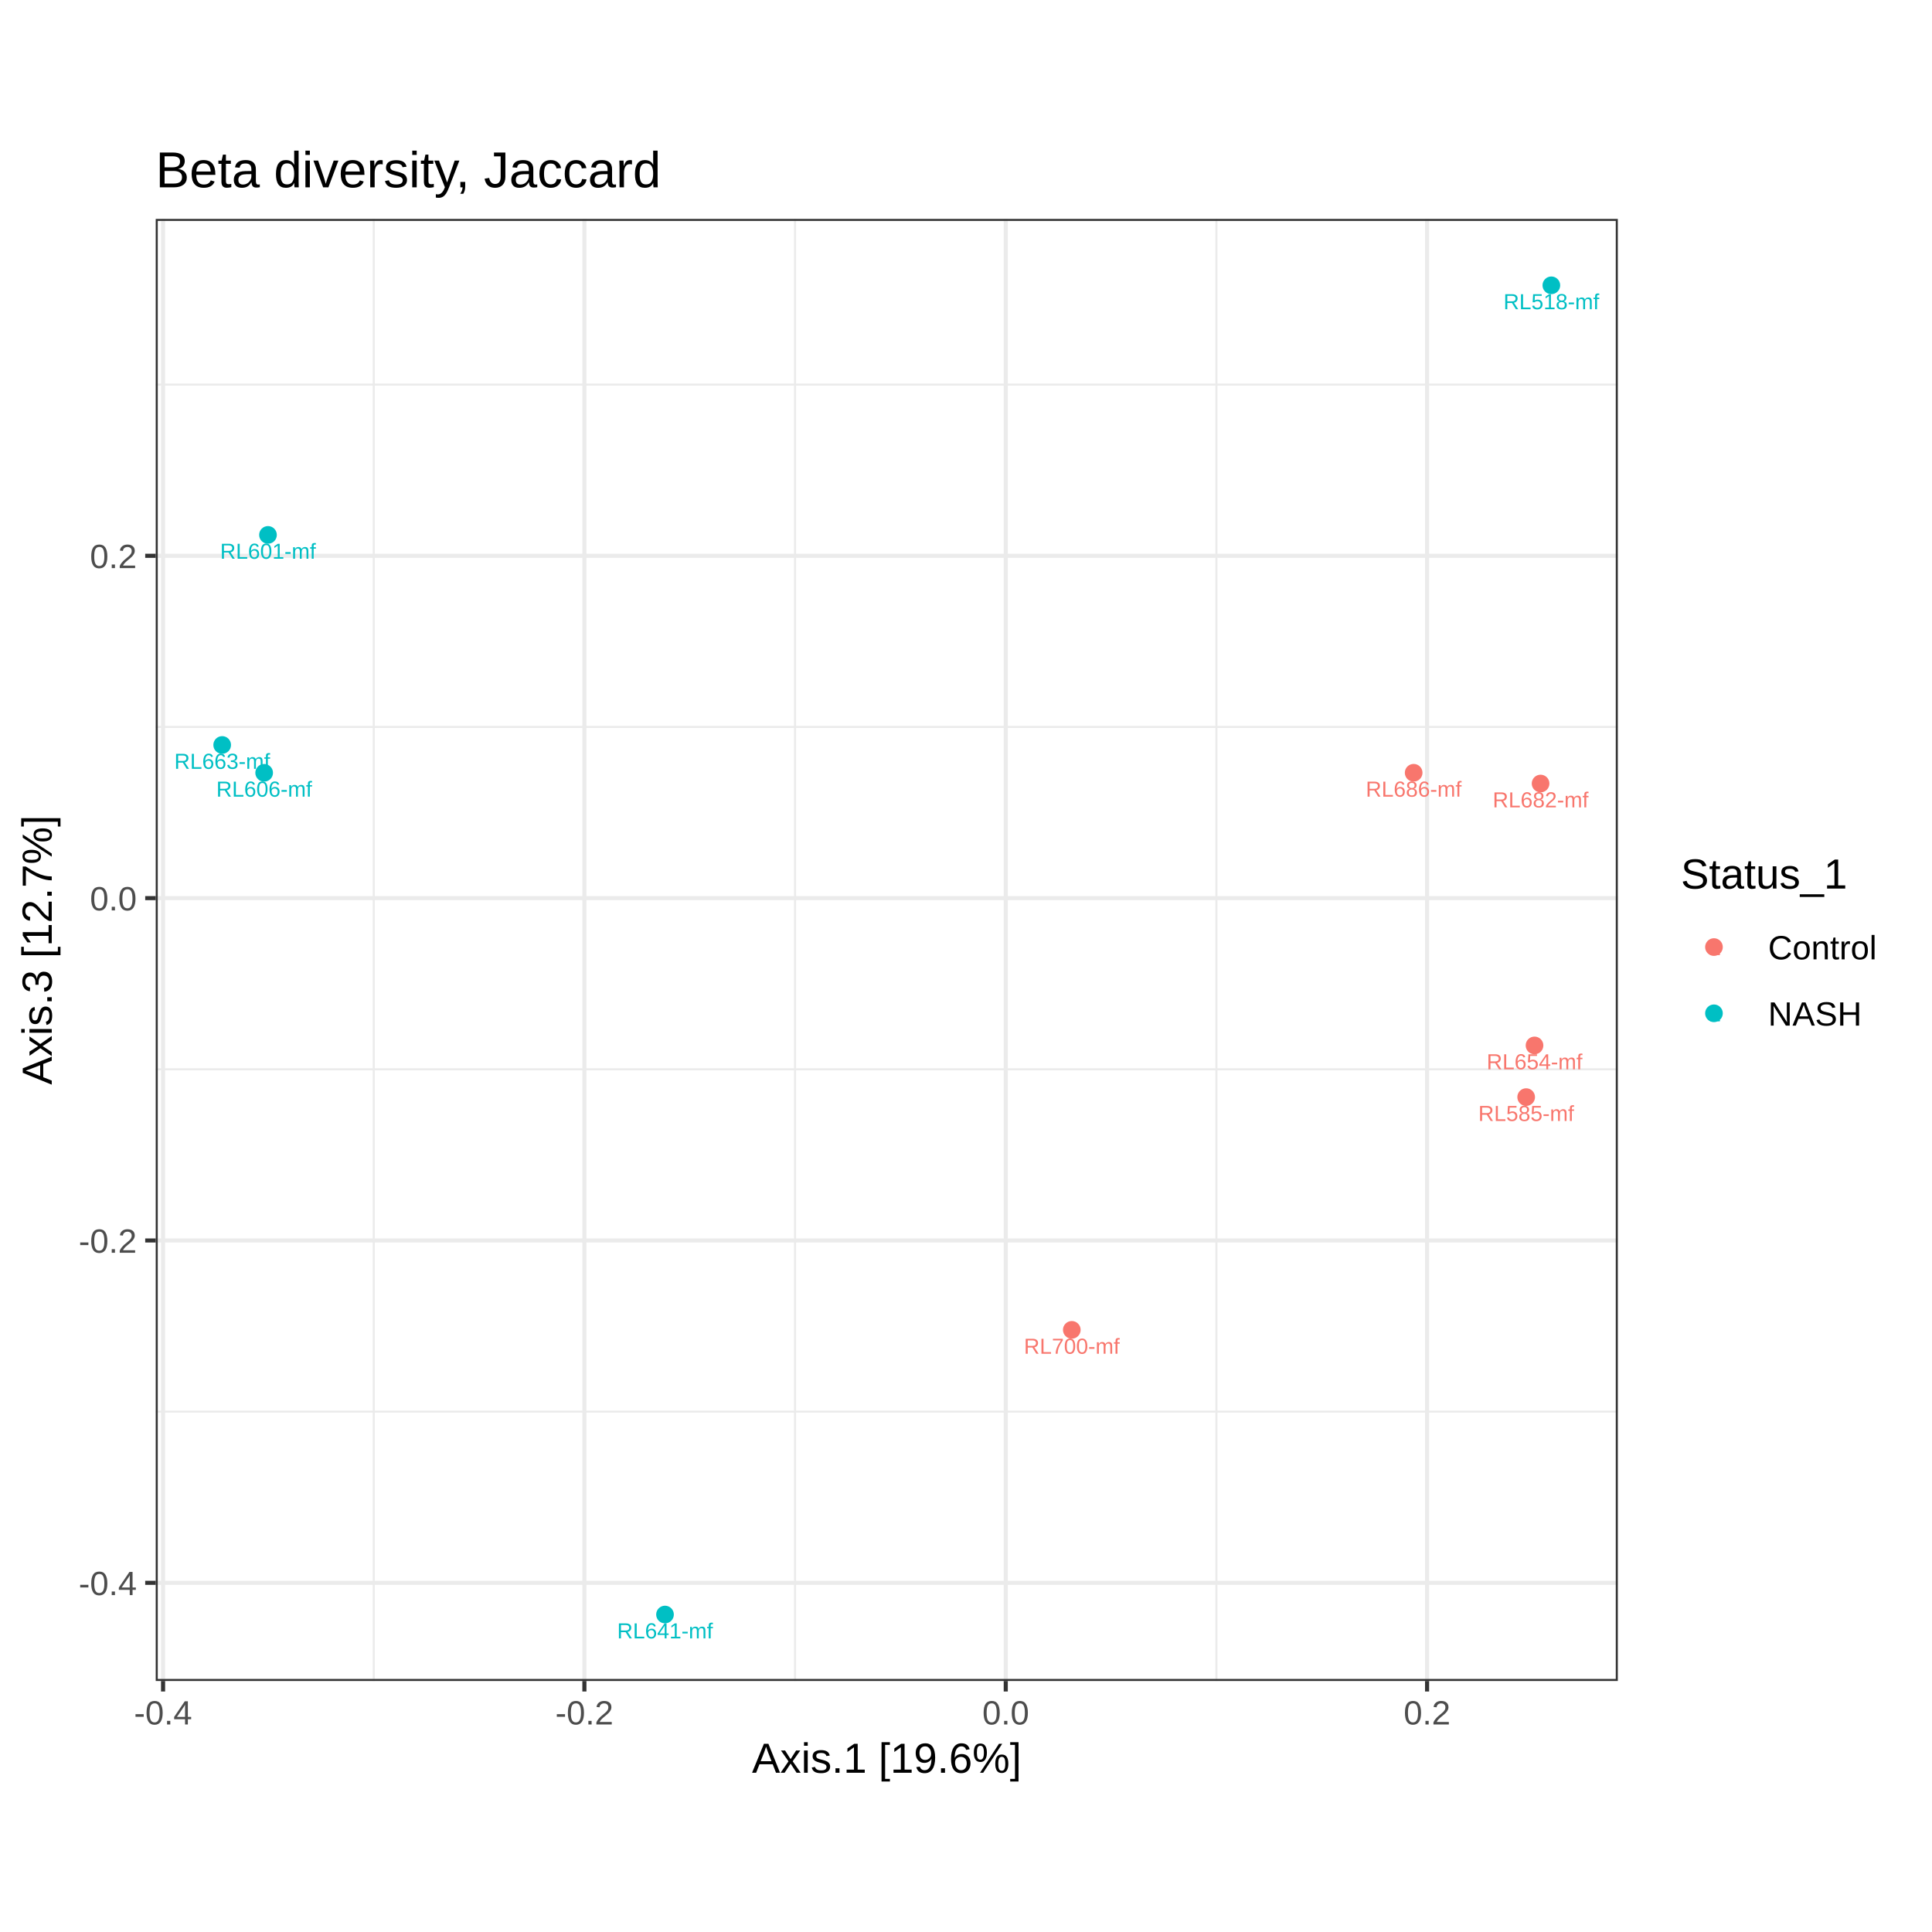
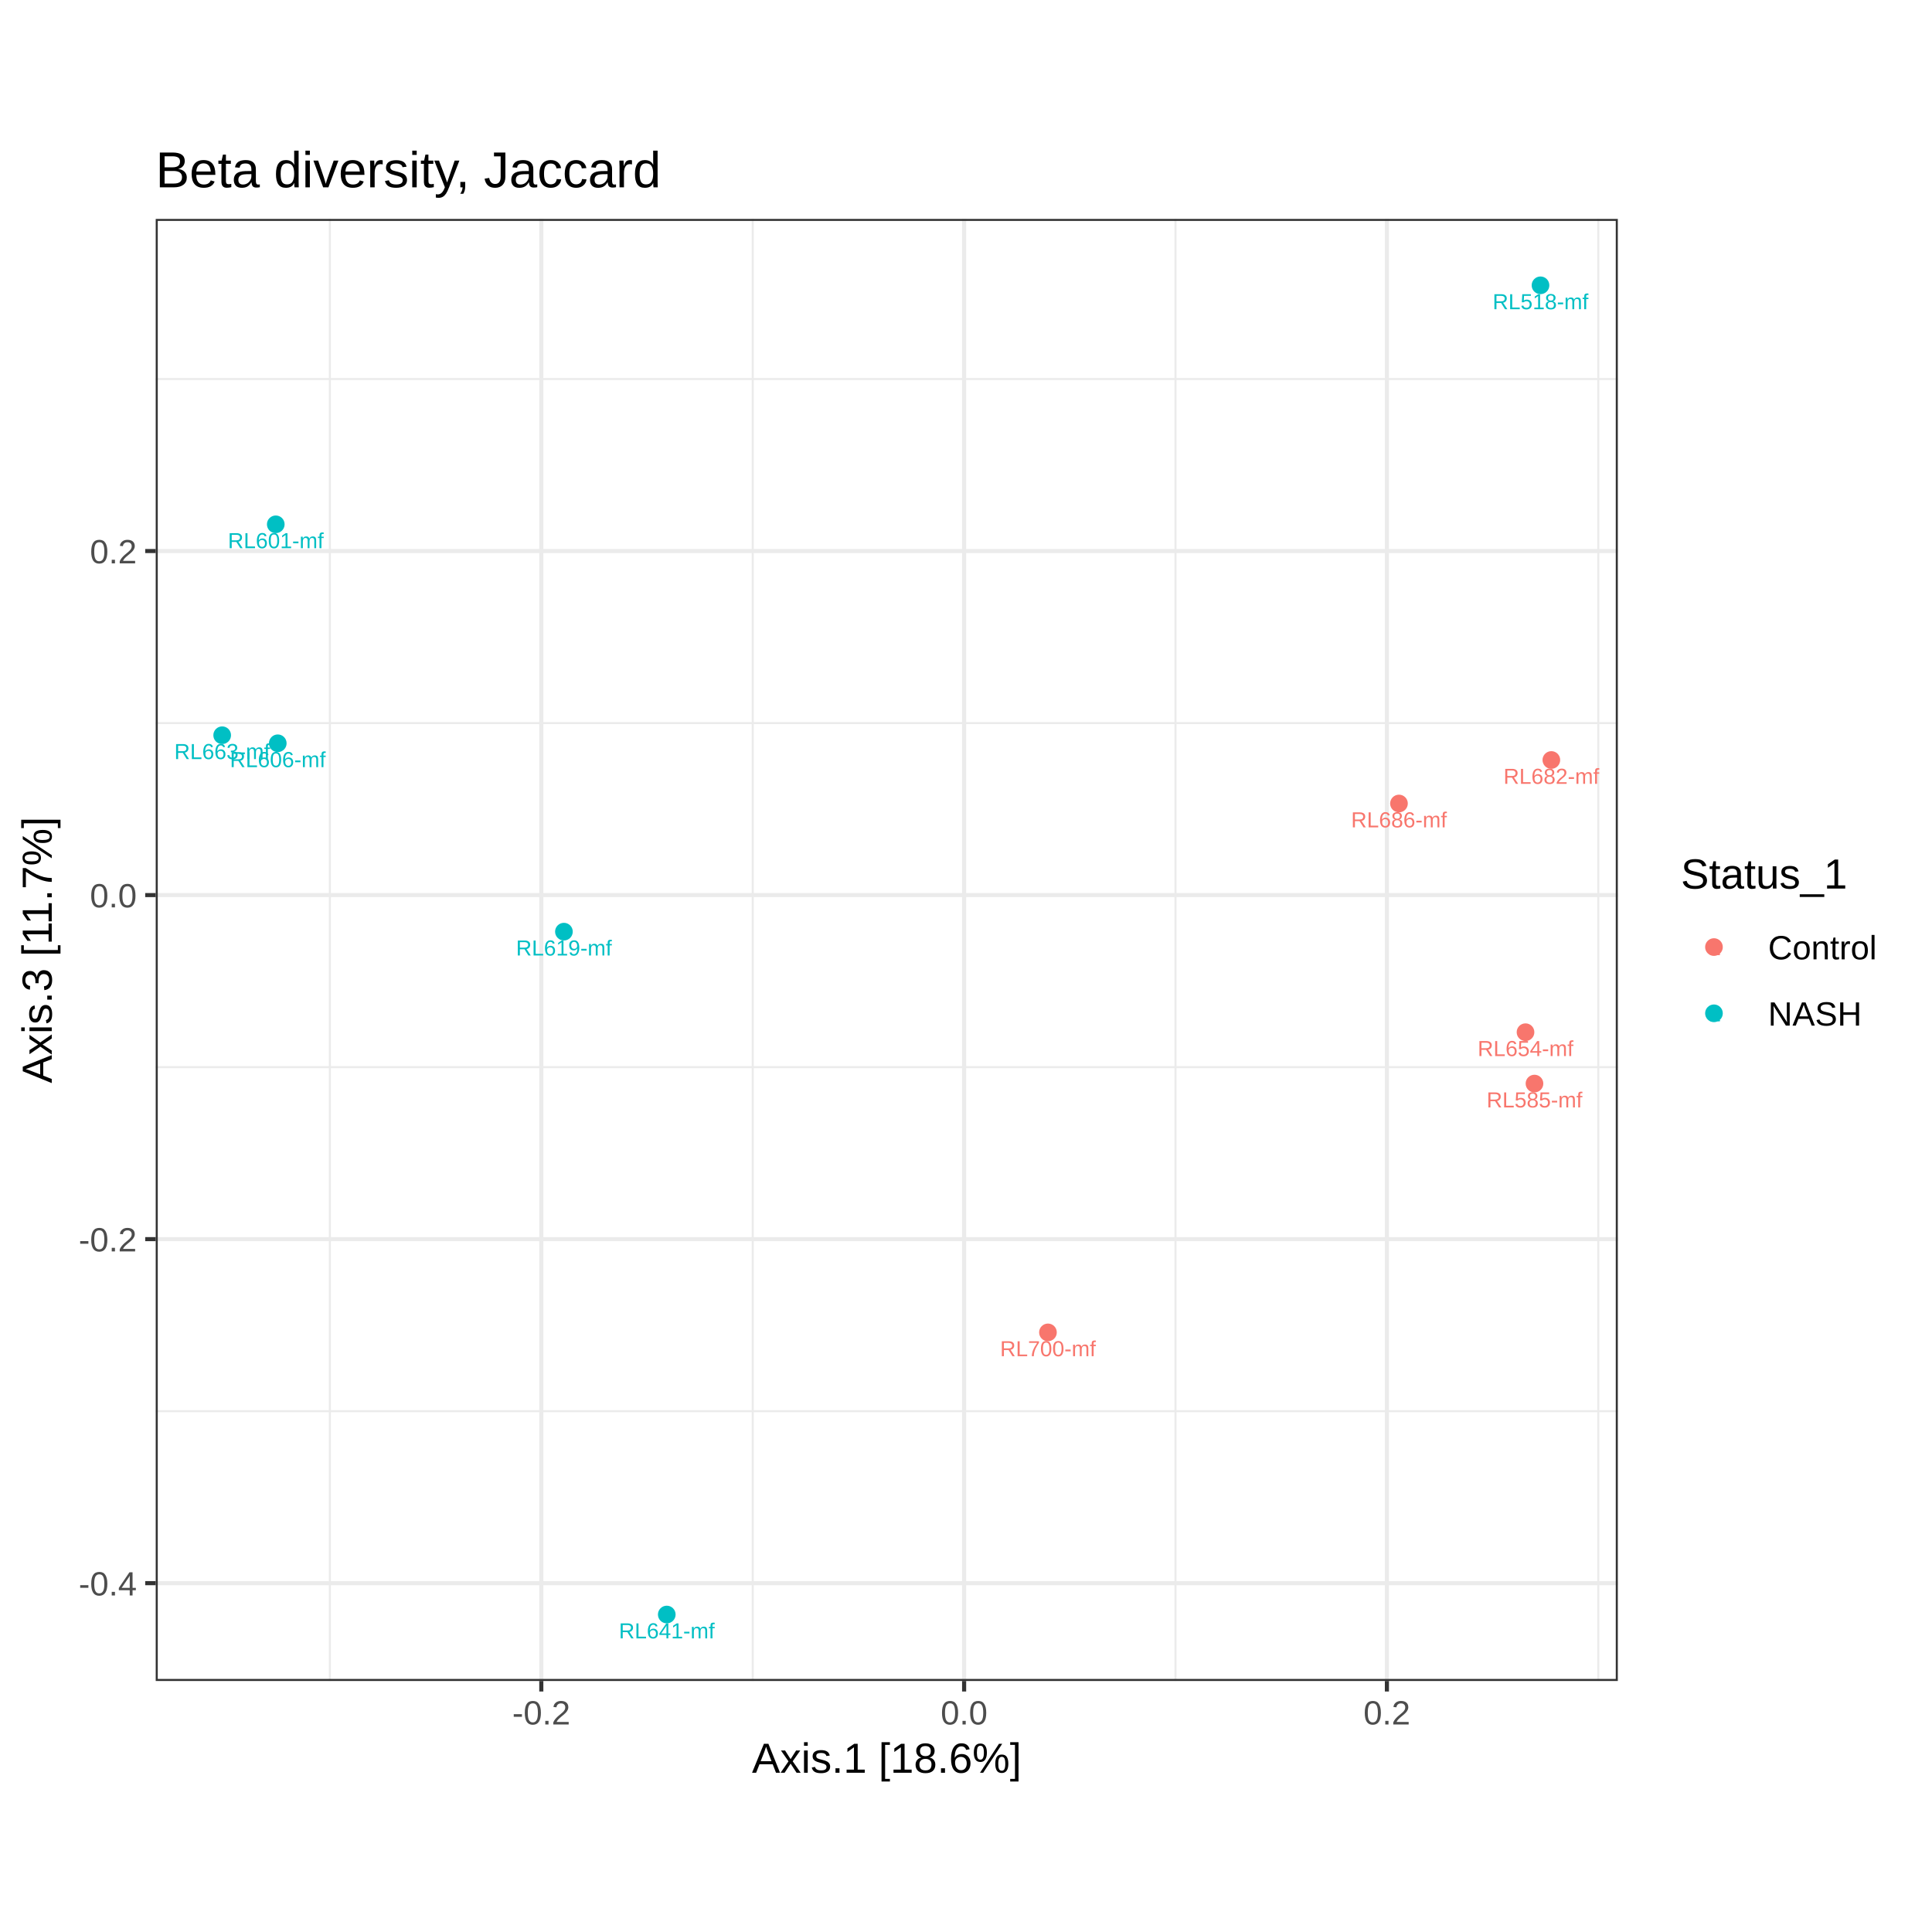
<svg xmlns="http://www.w3.org/2000/svg" class="svglite" width="504.00pt" height="504.00pt" viewBox="0 0 504.00 504.00">
  <defs>
    <style type="text/css">
    .svglite line, .svglite polyline, .svglite polygon, .svglite path, .svglite rect, .svglite circle {
      fill: none;
      stroke: #000000;
      stroke-linecap: round;
      stroke-linejoin: round;
      stroke-miterlimit: 10.00;
    }
    .svglite text {
      white-space: pre;
    }
  </style>
  </defs>
  <rect width="100%" height="100%" style="stroke: none; fill: #FFFFFF;" />
  <defs>
    <clipPath id="cpMC4wMHw1MDQuMDB8MC4wMHw1MDQuMDA=">
      <rect x="0.00" y="0.00" width="504.00" height="504.00" />
    </clipPath>
  </defs>
  <g clip-path="url(#cpMC4wMHw1MDQuMDB8MC4wMHw1MDQuMDA=)">
</g>
  <defs>
    <clipPath id="cpMC4wMHw1MDQuMDB8MzMuNzh8NDcwLjIy">
      <rect x="0.00" y="33.78" width="504.00" height="436.45" />
    </clipPath>
  </defs>
  <g clip-path="url(#cpMC4wMHw1MDQuMDB8MzMuNzh8NDcwLjIy)">
    <rect x="0.00" y="33.78" width="504.00" height="436.45" style="stroke-width: 1.07; stroke: #FFFFFF; fill: #FFFFFF;" />
  </g>
  <g clip-path="url(#cpMC4wMHw1MDQuMDB8MC4wMHw1MDQuMDA=)">
</g>
  <defs>
    <clipPath id="cpNDAuNjJ8NDIyLjA0fDU3LjEwfDQzOC41Mg==">
      <rect x="40.62" y="57.10" width="381.42" height="381.42" />
    </clipPath>
  </defs>
  <g clip-path="url(#cpNDAuNjJ8NDIyLjA0fDU3LjEwfDQzOC41Mg==)">
    <rect x="40.62" y="57.10" width="381.42" height="381.42" style="stroke-width: 1.07; stroke: none; fill: #FFFFFF;" />
-     <polyline points="40.62,368.25 422.04,368.25 " style="stroke-width: 0.53; stroke: #EBEBEB; stroke-linecap: butt;" />
-     <polyline points="40.62,278.95 422.04,278.95 " style="stroke-width: 0.53; stroke: #EBEBEB; stroke-linecap: butt;" />
-     <polyline points="40.62,189.64 422.04,189.64 " style="stroke-width: 0.53; stroke: #EBEBEB; stroke-linecap: butt;" />
-     <polyline points="40.62,100.33 422.04,100.33 " style="stroke-width: 0.53; stroke: #EBEBEB; stroke-linecap: butt;" />
-     <polyline points="97.50,438.52 97.50,57.10 " style="stroke-width: 0.53; stroke: #EBEBEB; stroke-linecap: butt;" />
-     <polyline points="207.41,438.52 207.41,57.10 " style="stroke-width: 0.53; stroke: #EBEBEB; stroke-linecap: butt;" />
-     <polyline points="317.32,438.52 317.32,57.10 " style="stroke-width: 0.53; stroke: #EBEBEB; stroke-linecap: butt;" />
-     <polyline points="40.62,412.91 422.04,412.91 " style="stroke-width: 1.07; stroke: #EBEBEB; stroke-linecap: butt;" />
-     <polyline points="40.62,323.60 422.04,323.60 " style="stroke-width: 1.07; stroke: #EBEBEB; stroke-linecap: butt;" />
-     <polyline points="40.62,234.29 422.04,234.29 " style="stroke-width: 1.07; stroke: #EBEBEB; stroke-linecap: butt;" />
-     <polyline points="40.62,144.99 422.04,144.99 " style="stroke-width: 1.07; stroke: #EBEBEB; stroke-linecap: butt;" />
-     <polyline points="42.54,438.52 42.54,57.10 " style="stroke-width: 1.07; stroke: #EBEBEB; stroke-linecap: butt;" />
-     <polyline points="152.45,438.52 152.45,57.10 " style="stroke-width: 1.07; stroke: #EBEBEB; stroke-linecap: butt;" />
-     <polyline points="262.37,438.52 262.37,57.10 " style="stroke-width: 1.07; stroke: #EBEBEB; stroke-linecap: butt;" />
-     <polyline points="372.28,438.52 372.28,57.10 " style="stroke-width: 1.07; stroke: #EBEBEB; stroke-linecap: butt;" />
-     <circle cx="279.60" cy="346.92" r="1.95" style="stroke-width: 0.71; stroke: #F8766D; fill: #F8766D;" />
-     <circle cx="368.78" cy="201.59" r="1.95" style="stroke-width: 0.71; stroke: #F8766D; fill: #F8766D;" />
-     <circle cx="401.89" cy="204.40" r="1.95" style="stroke-width: 0.71; stroke: #F8766D; fill: #F8766D;" />
-     <circle cx="57.96" cy="194.34" r="1.95" style="stroke-width: 0.71; stroke: #00BFC4; fill: #00BFC4;" />
-     <circle cx="400.31" cy="272.72" r="1.95" style="stroke-width: 0.71; stroke: #F8766D; fill: #F8766D;" />
-     <circle cx="173.48" cy="421.18" r="1.95" style="stroke-width: 0.71; stroke: #00BFC4; fill: #00BFC4;" />
-     <circle cx="68.91" cy="201.60" r="1.95" style="stroke-width: 0.71; stroke: #00BFC4; fill: #00BFC4;" />
-     <circle cx="69.91" cy="139.54" r="1.95" style="stroke-width: 0.71; stroke: #00BFC4; fill: #00BFC4;" />
-     <circle cx="398.13" cy="286.20" r="1.95" style="stroke-width: 0.71; stroke: #F8766D; fill: #F8766D;" />
-     <circle cx="404.70" cy="74.43" r="1.95" style="stroke-width: 0.71; stroke: #00BFC4; fill: #00BFC4;" />
-     <text x="279.60" y="353.15" text-anchor="middle" style="font-size: 5.69px;fill: #F8766D; font-family: &quot;Liberation Sans&quot;;" textLength="27.58px" lengthAdjust="spacingAndGlyphs">RL700-mf</text>
-     <text x="368.78" y="207.82" text-anchor="middle" style="font-size: 5.69px;fill: #F8766D; font-family: &quot;Liberation Sans&quot;;" textLength="27.58px" lengthAdjust="spacingAndGlyphs">RL686-mf</text>
-     <text x="401.89" y="210.62" text-anchor="middle" style="font-size: 5.69px;fill: #F8766D; font-family: &quot;Liberation Sans&quot;;" textLength="27.58px" lengthAdjust="spacingAndGlyphs">RL682-mf</text>
-     <text x="57.96" y="200.56" text-anchor="middle" style="font-size: 5.69px;fill: #00BFC4; font-family: &quot;Liberation Sans&quot;;" textLength="27.58px" lengthAdjust="spacingAndGlyphs">RL663-mf</text>
-     <text x="400.31" y="278.94" text-anchor="middle" style="font-size: 5.69px;fill: #F8766D; font-family: &quot;Liberation Sans&quot;;" textLength="27.58px" lengthAdjust="spacingAndGlyphs">RL654-mf</text>
-     <text x="173.48" y="427.40" text-anchor="middle" style="font-size: 5.69px;fill: #00BFC4; font-family: &quot;Liberation Sans&quot;;" textLength="27.58px" lengthAdjust="spacingAndGlyphs">RL641-mf</text>
-     <text x="68.91" y="207.82" text-anchor="middle" style="font-size: 5.69px;fill: #00BFC4; font-family: &quot;Liberation Sans&quot;;" textLength="27.58px" lengthAdjust="spacingAndGlyphs">RL606-mf</text>
-     <text x="69.91" y="145.76" text-anchor="middle" style="font-size: 5.69px;fill: #00BFC4; font-family: &quot;Liberation Sans&quot;;" textLength="27.58px" lengthAdjust="spacingAndGlyphs">RL601-mf</text>
-     <text x="398.13" y="292.42" text-anchor="middle" style="font-size: 5.69px;fill: #F8766D; font-family: &quot;Liberation Sans&quot;;" textLength="27.58px" lengthAdjust="spacingAndGlyphs">RL585-mf</text>
-     <text x="404.70" y="80.66" text-anchor="middle" style="font-size: 5.69px;fill: #00BFC4; font-family: &quot;Liberation Sans&quot;;" textLength="27.58px" lengthAdjust="spacingAndGlyphs">RL518-mf</text>
+     <polyline points="40.62,368.13 422.04,368.13 " style="stroke-width: 0.53; stroke: #EBEBEB; stroke-linecap: butt;" />
+     <polyline points="40.62,278.38 422.04,278.38 " style="stroke-width: 0.53; stroke: #EBEBEB; stroke-linecap: butt;" />
+     <polyline points="40.62,188.63 422.04,188.63 " style="stroke-width: 0.53; stroke: #EBEBEB; stroke-linecap: butt;" />
+     <polyline points="40.62,98.88 422.04,98.88 " style="stroke-width: 0.53; stroke: #EBEBEB; stroke-linecap: butt;" />
+     <polyline points="86.06,438.52 86.06,57.10 " style="stroke-width: 0.53; stroke: #EBEBEB; stroke-linecap: butt;" />
+     <polyline points="196.36,438.52 196.36,57.10 " style="stroke-width: 0.53; stroke: #EBEBEB; stroke-linecap: butt;" />
+     <polyline points="306.65,438.52 306.65,57.10 " style="stroke-width: 0.53; stroke: #EBEBEB; stroke-linecap: butt;" />
+     <polyline points="416.95,438.52 416.95,57.10 " style="stroke-width: 0.53; stroke: #EBEBEB; stroke-linecap: butt;" />
+     <polyline points="40.62,413.00 422.04,413.00 " style="stroke-width: 1.07; stroke: #EBEBEB; stroke-linecap: butt;" />
+     <polyline points="40.62,323.25 422.04,323.25 " style="stroke-width: 1.07; stroke: #EBEBEB; stroke-linecap: butt;" />
+     <polyline points="40.62,233.50 422.04,233.50 " style="stroke-width: 1.07; stroke: #EBEBEB; stroke-linecap: butt;" />
+     <polyline points="40.62,143.75 422.04,143.75 " style="stroke-width: 1.07; stroke: #EBEBEB; stroke-linecap: butt;" />
+     <polyline points="141.21,438.52 141.21,57.10 " style="stroke-width: 1.07; stroke: #EBEBEB; stroke-linecap: butt;" />
+     <polyline points="251.51,438.52 251.51,57.10 " style="stroke-width: 1.07; stroke: #EBEBEB; stroke-linecap: butt;" />
+     <polyline points="361.80,438.52 361.80,57.10 " style="stroke-width: 1.07; stroke: #EBEBEB; stroke-linecap: butt;" />
+     <circle cx="273.38" cy="347.58" r="1.95" style="stroke-width: 0.71; stroke: #F8766D; fill: #F8766D;" />
+     <circle cx="364.95" cy="209.61" r="1.95" style="stroke-width: 0.71; stroke: #F8766D; fill: #F8766D;" />
+     <circle cx="404.70" cy="198.26" r="1.95" style="stroke-width: 0.71; stroke: #F8766D; fill: #F8766D;" />
+     <circle cx="57.96" cy="191.80" r="1.95" style="stroke-width: 0.71; stroke: #00BFC4; fill: #00BFC4;" />
+     <circle cx="397.96" cy="269.27" r="1.95" style="stroke-width: 0.71; stroke: #F8766D; fill: #F8766D;" />
+     <circle cx="173.94" cy="421.18" r="1.95" style="stroke-width: 0.71; stroke: #00BFC4; fill: #00BFC4;" />
+     <circle cx="147.11" cy="243.04" r="1.95" style="stroke-width: 0.71; stroke: #00BFC4; fill: #00BFC4;" />
+     <circle cx="72.46" cy="193.90" r="1.95" style="stroke-width: 0.71; stroke: #00BFC4; fill: #00BFC4;" />
+     <circle cx="71.94" cy="136.78" r="1.95" style="stroke-width: 0.71; stroke: #00BFC4; fill: #00BFC4;" />
+     <circle cx="400.30" cy="282.67" r="1.95" style="stroke-width: 0.71; stroke: #F8766D; fill: #F8766D;" />
+     <circle cx="401.87" cy="74.43" r="1.95" style="stroke-width: 0.71; stroke: #00BFC4; fill: #00BFC4;" />
+     <text x="273.38" y="353.80" text-anchor="middle" style="font-size: 5.69px;fill: #F8766D; font-family: &quot;Liberation Sans&quot;;" textLength="27.58px" lengthAdjust="spacingAndGlyphs">RL700-mf</text>
+     <text x="364.95" y="215.83" text-anchor="middle" style="font-size: 5.69px;fill: #F8766D; font-family: &quot;Liberation Sans&quot;;" textLength="27.58px" lengthAdjust="spacingAndGlyphs">RL686-mf</text>
+     <text x="404.70" y="204.48" text-anchor="middle" style="font-size: 5.69px;fill: #F8766D; font-family: &quot;Liberation Sans&quot;;" textLength="27.58px" lengthAdjust="spacingAndGlyphs">RL682-mf</text>
+     <text x="57.96" y="198.02" text-anchor="middle" style="font-size: 5.69px;fill: #00BFC4; font-family: &quot;Liberation Sans&quot;;" textLength="27.58px" lengthAdjust="spacingAndGlyphs">RL663-mf</text>
+     <text x="397.96" y="275.49" text-anchor="middle" style="font-size: 5.69px;fill: #F8766D; font-family: &quot;Liberation Sans&quot;;" textLength="27.58px" lengthAdjust="spacingAndGlyphs">RL654-mf</text>
+     <text x="173.94" y="427.40" text-anchor="middle" style="font-size: 5.69px;fill: #00BFC4; font-family: &quot;Liberation Sans&quot;;" textLength="27.58px" lengthAdjust="spacingAndGlyphs">RL641-mf</text>
+     <text x="147.11" y="249.26" text-anchor="middle" style="font-size: 5.69px;fill: #00BFC4; font-family: &quot;Liberation Sans&quot;;" textLength="27.58px" lengthAdjust="spacingAndGlyphs">RL619-mf</text>
+     <text x="72.46" y="200.12" text-anchor="middle" style="font-size: 5.69px;fill: #00BFC4; font-family: &quot;Liberation Sans&quot;;" textLength="27.58px" lengthAdjust="spacingAndGlyphs">RL606-mf</text>
+     <text x="71.94" y="143.00" text-anchor="middle" style="font-size: 5.69px;fill: #00BFC4; font-family: &quot;Liberation Sans&quot;;" textLength="27.58px" lengthAdjust="spacingAndGlyphs">RL601-mf</text>
+     <text x="400.30" y="288.89" text-anchor="middle" style="font-size: 5.69px;fill: #F8766D; font-family: &quot;Liberation Sans&quot;;" textLength="27.58px" lengthAdjust="spacingAndGlyphs">RL585-mf</text>
+     <text x="401.87" y="80.66" text-anchor="middle" style="font-size: 5.69px;fill: #00BFC4; font-family: &quot;Liberation Sans&quot;;" textLength="27.58px" lengthAdjust="spacingAndGlyphs">RL518-mf</text>
    <rect x="40.62" y="57.10" width="381.42" height="381.42" style="stroke-width: 1.07; stroke: #333333;" />
  </g>
  <g clip-path="url(#cpMC4wMHw1MDQuMDB8MC4wMHw1MDQuMDA=)">
-     <text x="35.69" y="416.12" text-anchor="end" style="font-size: 8.80px;fill: #4D4D4D; font-family: &quot;Liberation Sans&quot;;" textLength="17.16px" lengthAdjust="spacingAndGlyphs">-0.4</text>
-     <text x="35.69" y="326.81" text-anchor="end" style="font-size: 8.80px;fill: #4D4D4D; font-family: &quot;Liberation Sans&quot;;" textLength="17.16px" lengthAdjust="spacingAndGlyphs">-0.2</text>
-     <text x="35.69" y="237.50" text-anchor="end" style="font-size: 8.80px;fill: #4D4D4D; font-family: &quot;Liberation Sans&quot;;" textLength="13.98px" lengthAdjust="spacingAndGlyphs">0.0</text>
-     <text x="35.69" y="148.20" text-anchor="end" style="font-size: 8.80px;fill: #4D4D4D; font-family: &quot;Liberation Sans&quot;;" textLength="13.98px" lengthAdjust="spacingAndGlyphs">0.2</text>
-     <polyline points="37.88,412.91 40.62,412.91 " style="stroke-width: 1.07; stroke: #333333; stroke-linecap: butt;" />
-     <polyline points="37.88,323.60 40.62,323.60 " style="stroke-width: 1.07; stroke: #333333; stroke-linecap: butt;" />
-     <polyline points="37.88,234.29 40.62,234.29 " style="stroke-width: 1.07; stroke: #333333; stroke-linecap: butt;" />
-     <polyline points="37.88,144.99 40.62,144.99 " style="stroke-width: 1.07; stroke: #333333; stroke-linecap: butt;" />
-     <polyline points="42.54,441.26 42.54,438.52 " style="stroke-width: 1.07; stroke: #333333; stroke-linecap: butt;" />
-     <polyline points="152.45,441.26 152.45,438.52 " style="stroke-width: 1.07; stroke: #333333; stroke-linecap: butt;" />
-     <polyline points="262.37,441.26 262.37,438.52 " style="stroke-width: 1.07; stroke: #333333; stroke-linecap: butt;" />
-     <polyline points="372.28,441.26 372.28,438.52 " style="stroke-width: 1.07; stroke: #333333; stroke-linecap: butt;" />
-     <text x="42.54" y="449.87" text-anchor="middle" style="font-size: 8.80px;fill: #4D4D4D; font-family: &quot;Liberation Sans&quot;;" textLength="17.16px" lengthAdjust="spacingAndGlyphs">-0.4</text>
-     <text x="152.45" y="449.87" text-anchor="middle" style="font-size: 8.80px;fill: #4D4D4D; font-family: &quot;Liberation Sans&quot;;" textLength="17.16px" lengthAdjust="spacingAndGlyphs">-0.2</text>
-     <text x="262.37" y="449.87" text-anchor="middle" style="font-size: 8.80px;fill: #4D4D4D; font-family: &quot;Liberation Sans&quot;;" textLength="13.98px" lengthAdjust="spacingAndGlyphs">0.0</text>
-     <text x="372.28" y="449.87" text-anchor="middle" style="font-size: 8.80px;fill: #4D4D4D; font-family: &quot;Liberation Sans&quot;;" textLength="13.98px" lengthAdjust="spacingAndGlyphs">0.2</text>
-     <text x="231.33" y="462.46" text-anchor="middle" style="font-size: 11.00px; font-family: &quot;Liberation Sans&quot;;" textLength="87.35px" lengthAdjust="spacingAndGlyphs">Axis.1   [19.6%]</text>
-     <text transform="translate(13.50,247.81) rotate(-90)" text-anchor="middle" style="font-size: 11.00px; font-family: &quot;Liberation Sans&quot;;" textLength="87.35px" lengthAdjust="spacingAndGlyphs">Axis.3   [12.7%]</text>
+     <text x="35.69" y="416.21" text-anchor="end" style="font-size: 8.80px;fill: #4D4D4D; font-family: &quot;Liberation Sans&quot;;" textLength="17.16px" lengthAdjust="spacingAndGlyphs">-0.4</text>
+     <text x="35.69" y="326.46" text-anchor="end" style="font-size: 8.80px;fill: #4D4D4D; font-family: &quot;Liberation Sans&quot;;" textLength="17.16px" lengthAdjust="spacingAndGlyphs">-0.2</text>
+     <text x="35.69" y="236.71" text-anchor="end" style="font-size: 8.80px;fill: #4D4D4D; font-family: &quot;Liberation Sans&quot;;" textLength="13.98px" lengthAdjust="spacingAndGlyphs">0.0</text>
+     <text x="35.69" y="146.96" text-anchor="end" style="font-size: 8.80px;fill: #4D4D4D; font-family: &quot;Liberation Sans&quot;;" textLength="13.98px" lengthAdjust="spacingAndGlyphs">0.2</text>
+     <polyline points="37.88,413.00 40.62,413.00 " style="stroke-width: 1.07; stroke: #333333; stroke-linecap: butt;" />
+     <polyline points="37.88,323.25 40.62,323.25 " style="stroke-width: 1.07; stroke: #333333; stroke-linecap: butt;" />
+     <polyline points="37.88,233.50 40.62,233.50 " style="stroke-width: 1.07; stroke: #333333; stroke-linecap: butt;" />
+     <polyline points="37.88,143.75 40.62,143.75 " style="stroke-width: 1.07; stroke: #333333; stroke-linecap: butt;" />
+     <polyline points="141.21,441.26 141.21,438.52 " style="stroke-width: 1.07; stroke: #333333; stroke-linecap: butt;" />
+     <polyline points="251.51,441.26 251.51,438.52 " style="stroke-width: 1.07; stroke: #333333; stroke-linecap: butt;" />
+     <polyline points="361.80,441.26 361.80,438.52 " style="stroke-width: 1.07; stroke: #333333; stroke-linecap: butt;" />
+     <text x="141.21" y="449.87" text-anchor="middle" style="font-size: 8.80px;fill: #4D4D4D; font-family: &quot;Liberation Sans&quot;;" textLength="17.16px" lengthAdjust="spacingAndGlyphs">-0.2</text>
+     <text x="251.51" y="449.87" text-anchor="middle" style="font-size: 8.80px;fill: #4D4D4D; font-family: &quot;Liberation Sans&quot;;" textLength="13.98px" lengthAdjust="spacingAndGlyphs">0.0</text>
+     <text x="361.80" y="449.87" text-anchor="middle" style="font-size: 8.80px;fill: #4D4D4D; font-family: &quot;Liberation Sans&quot;;" textLength="13.98px" lengthAdjust="spacingAndGlyphs">0.2</text>
+     <text x="231.33" y="462.46" text-anchor="middle" style="font-size: 11.00px; font-family: &quot;Liberation Sans&quot;;" textLength="87.35px" lengthAdjust="spacingAndGlyphs">Axis.1   [18.6%]</text>
+     <text transform="translate(13.50,247.81) rotate(-90)" text-anchor="middle" style="font-size: 11.00px; font-family: &quot;Liberation Sans&quot;;" textLength="87.35px" lengthAdjust="spacingAndGlyphs">Axis.3   [11.7%]</text>
    <rect x="433.00" y="217.15" width="65.52" height="61.31" style="stroke-width: 1.07; stroke: none; fill: #FFFFFF;" />
    <text x="438.48" y="231.80" style="font-size: 11.00px; font-family: &quot;Liberation Sans&quot;;" textLength="47.55px" lengthAdjust="spacingAndGlyphs">Status_1</text>
    <rect x="438.48" y="238.42" width="17.28" height="17.28" style="stroke-width: 1.07; stroke: none; fill: #FFFFFF;" />
    <circle cx="447.12" cy="247.06" r="1.95" style="stroke-width: 0.71; stroke: #F8766D; fill: #F8766D;" />
    <text x="447.12" y="249.14" text-anchor="middle" style="font-size: 5.69px;fill: #F8766D; font-family: &quot;Liberation Sans&quot;;" textLength="3.48px" lengthAdjust="spacingAndGlyphs">a</text>
    <rect x="438.48" y="255.70" width="17.28" height="17.28" style="stroke-width: 1.07; stroke: none; fill: #FFFFFF;" />
    <circle cx="447.12" cy="264.34" r="1.95" style="stroke-width: 0.71; stroke: #00BFC4; fill: #00BFC4;" />
    <text x="447.12" y="266.42" text-anchor="middle" style="font-size: 5.69px;fill: #00BFC4; font-family: &quot;Liberation Sans&quot;;" textLength="3.48px" lengthAdjust="spacingAndGlyphs">a</text>
    <text x="461.24" y="250.27" style="font-size: 8.80px; font-family: &quot;Liberation Sans&quot;;" textLength="31.80px" lengthAdjust="spacingAndGlyphs">Control</text>
    <text x="461.24" y="267.55" style="font-size: 8.80px; font-family: &quot;Liberation Sans&quot;;" textLength="24.80px" lengthAdjust="spacingAndGlyphs">NASH</text>
    <text x="40.62" y="48.87" style="font-size: 13.20px; font-family: &quot;Liberation Sans&quot;;" textLength="148.00px" lengthAdjust="spacingAndGlyphs">Beta diversity, Jaccard</text>
  </g>
</svg>
